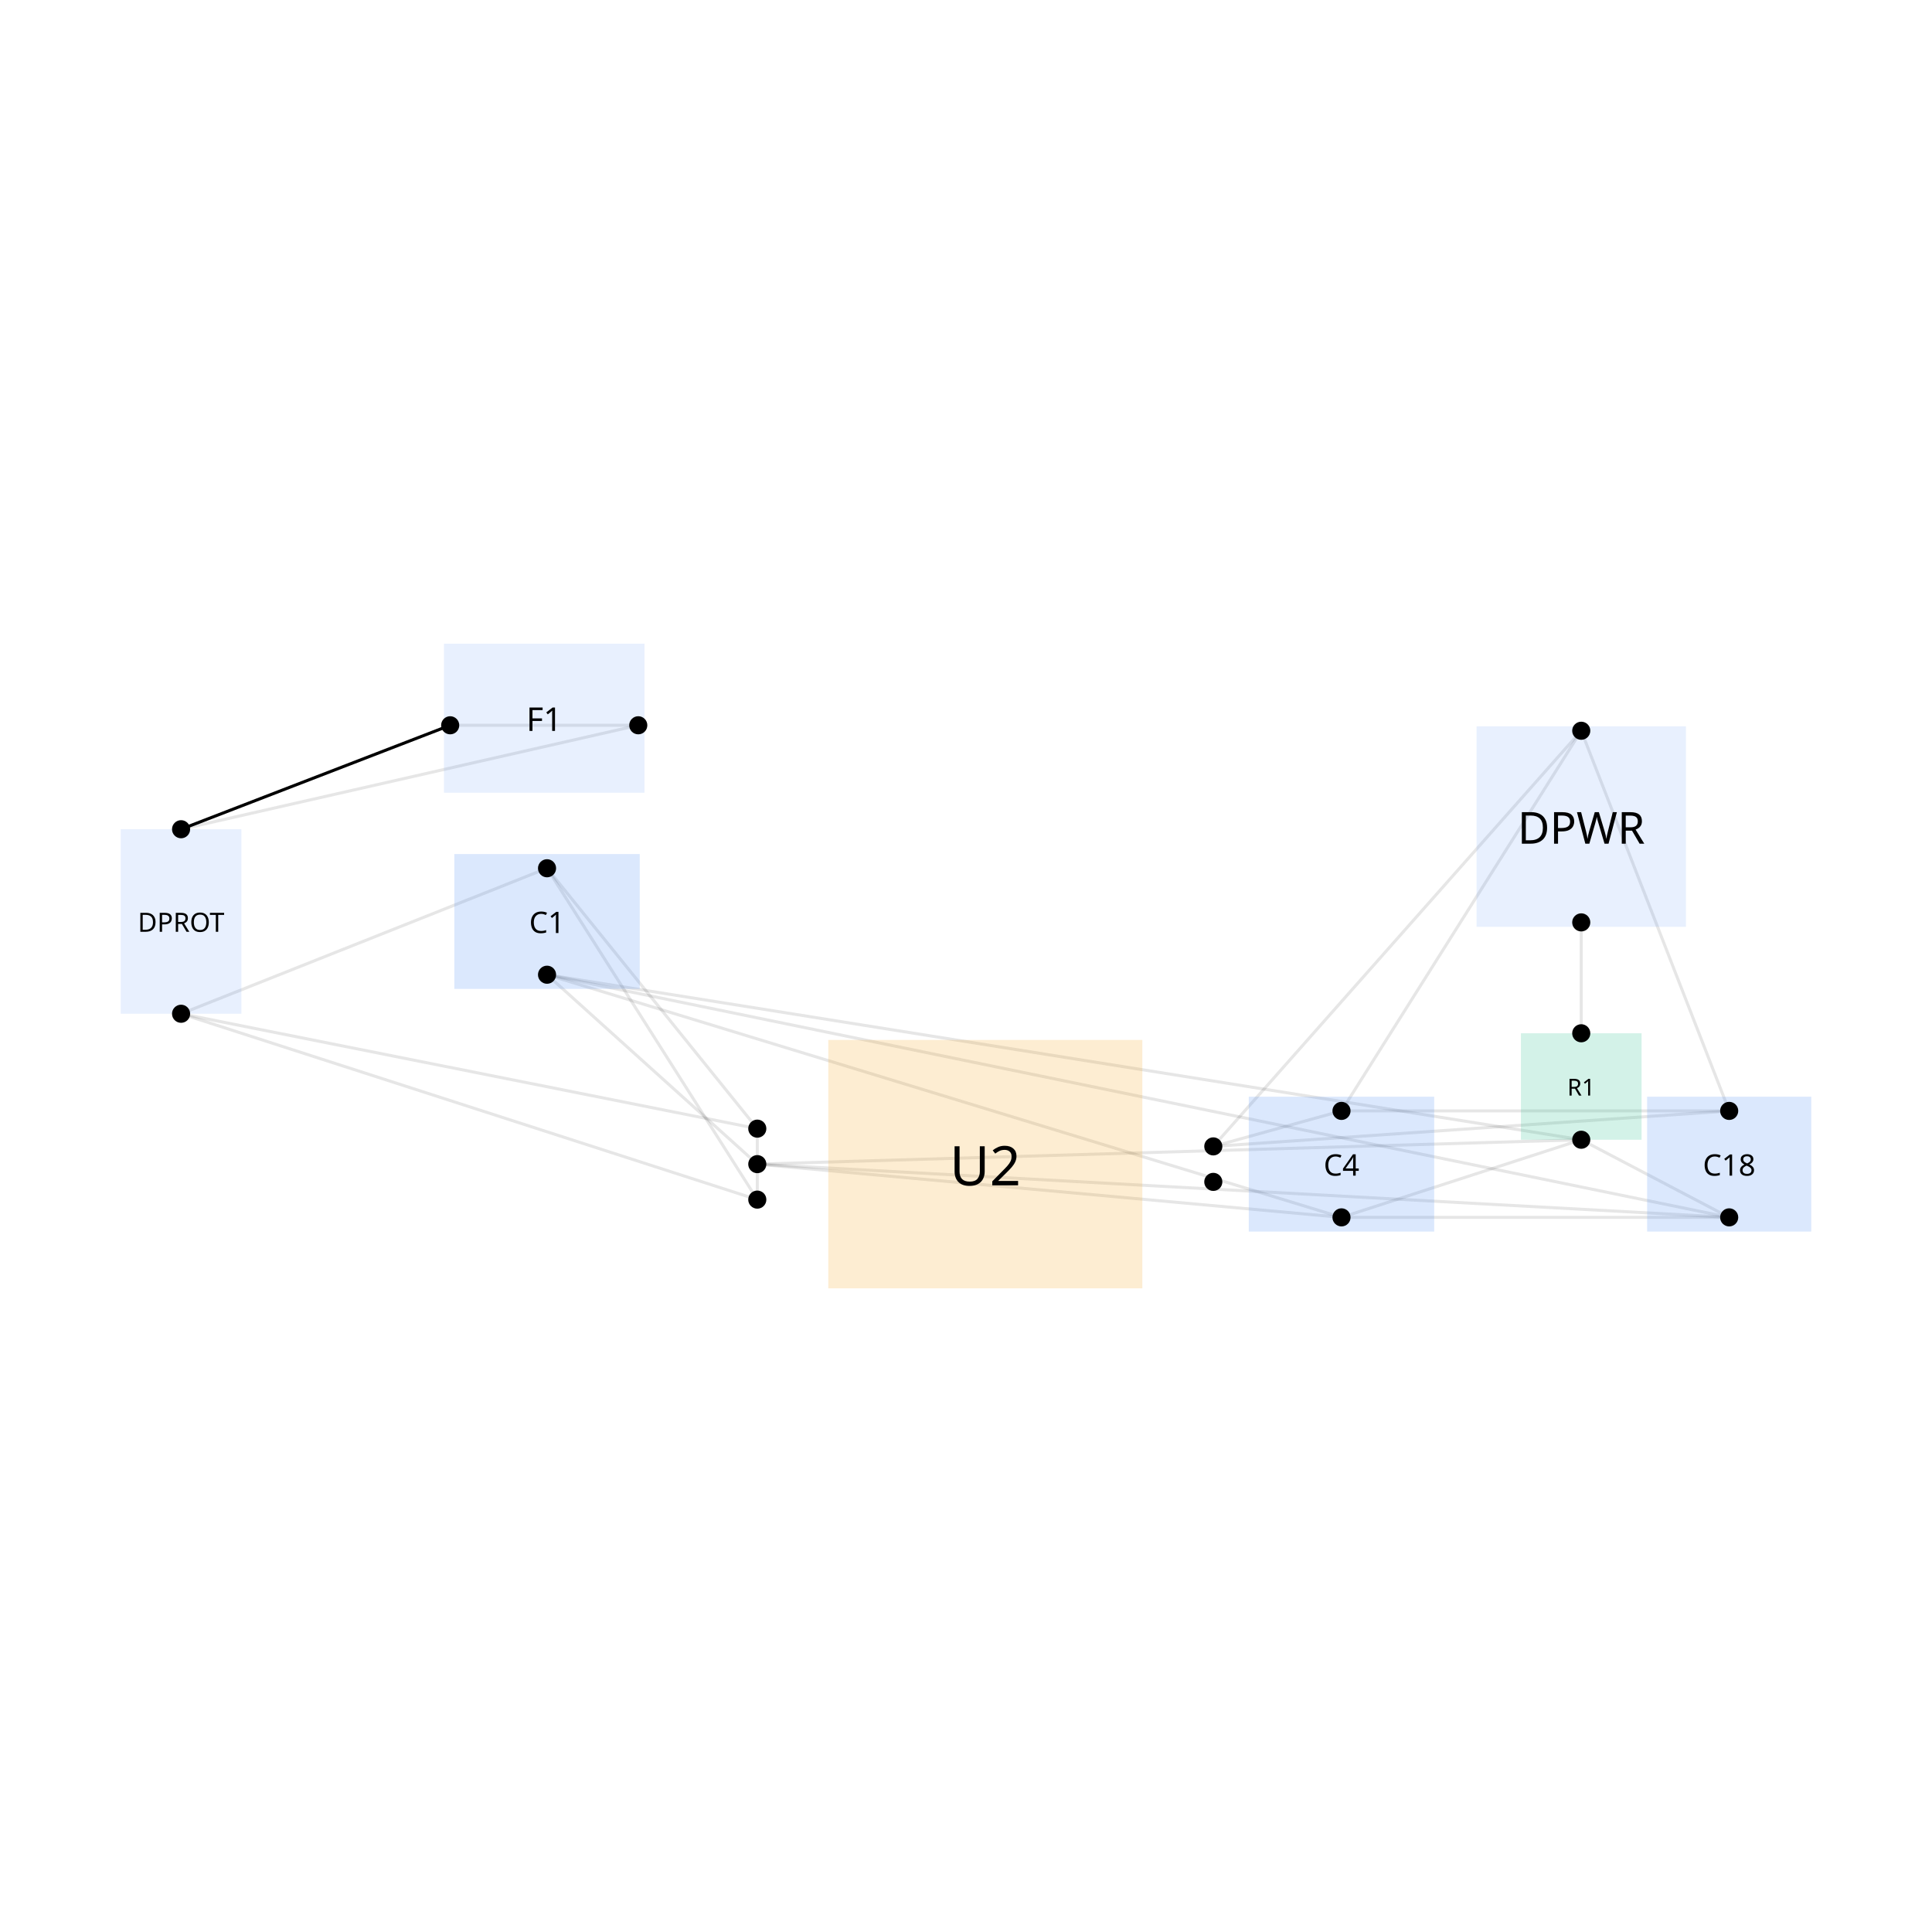
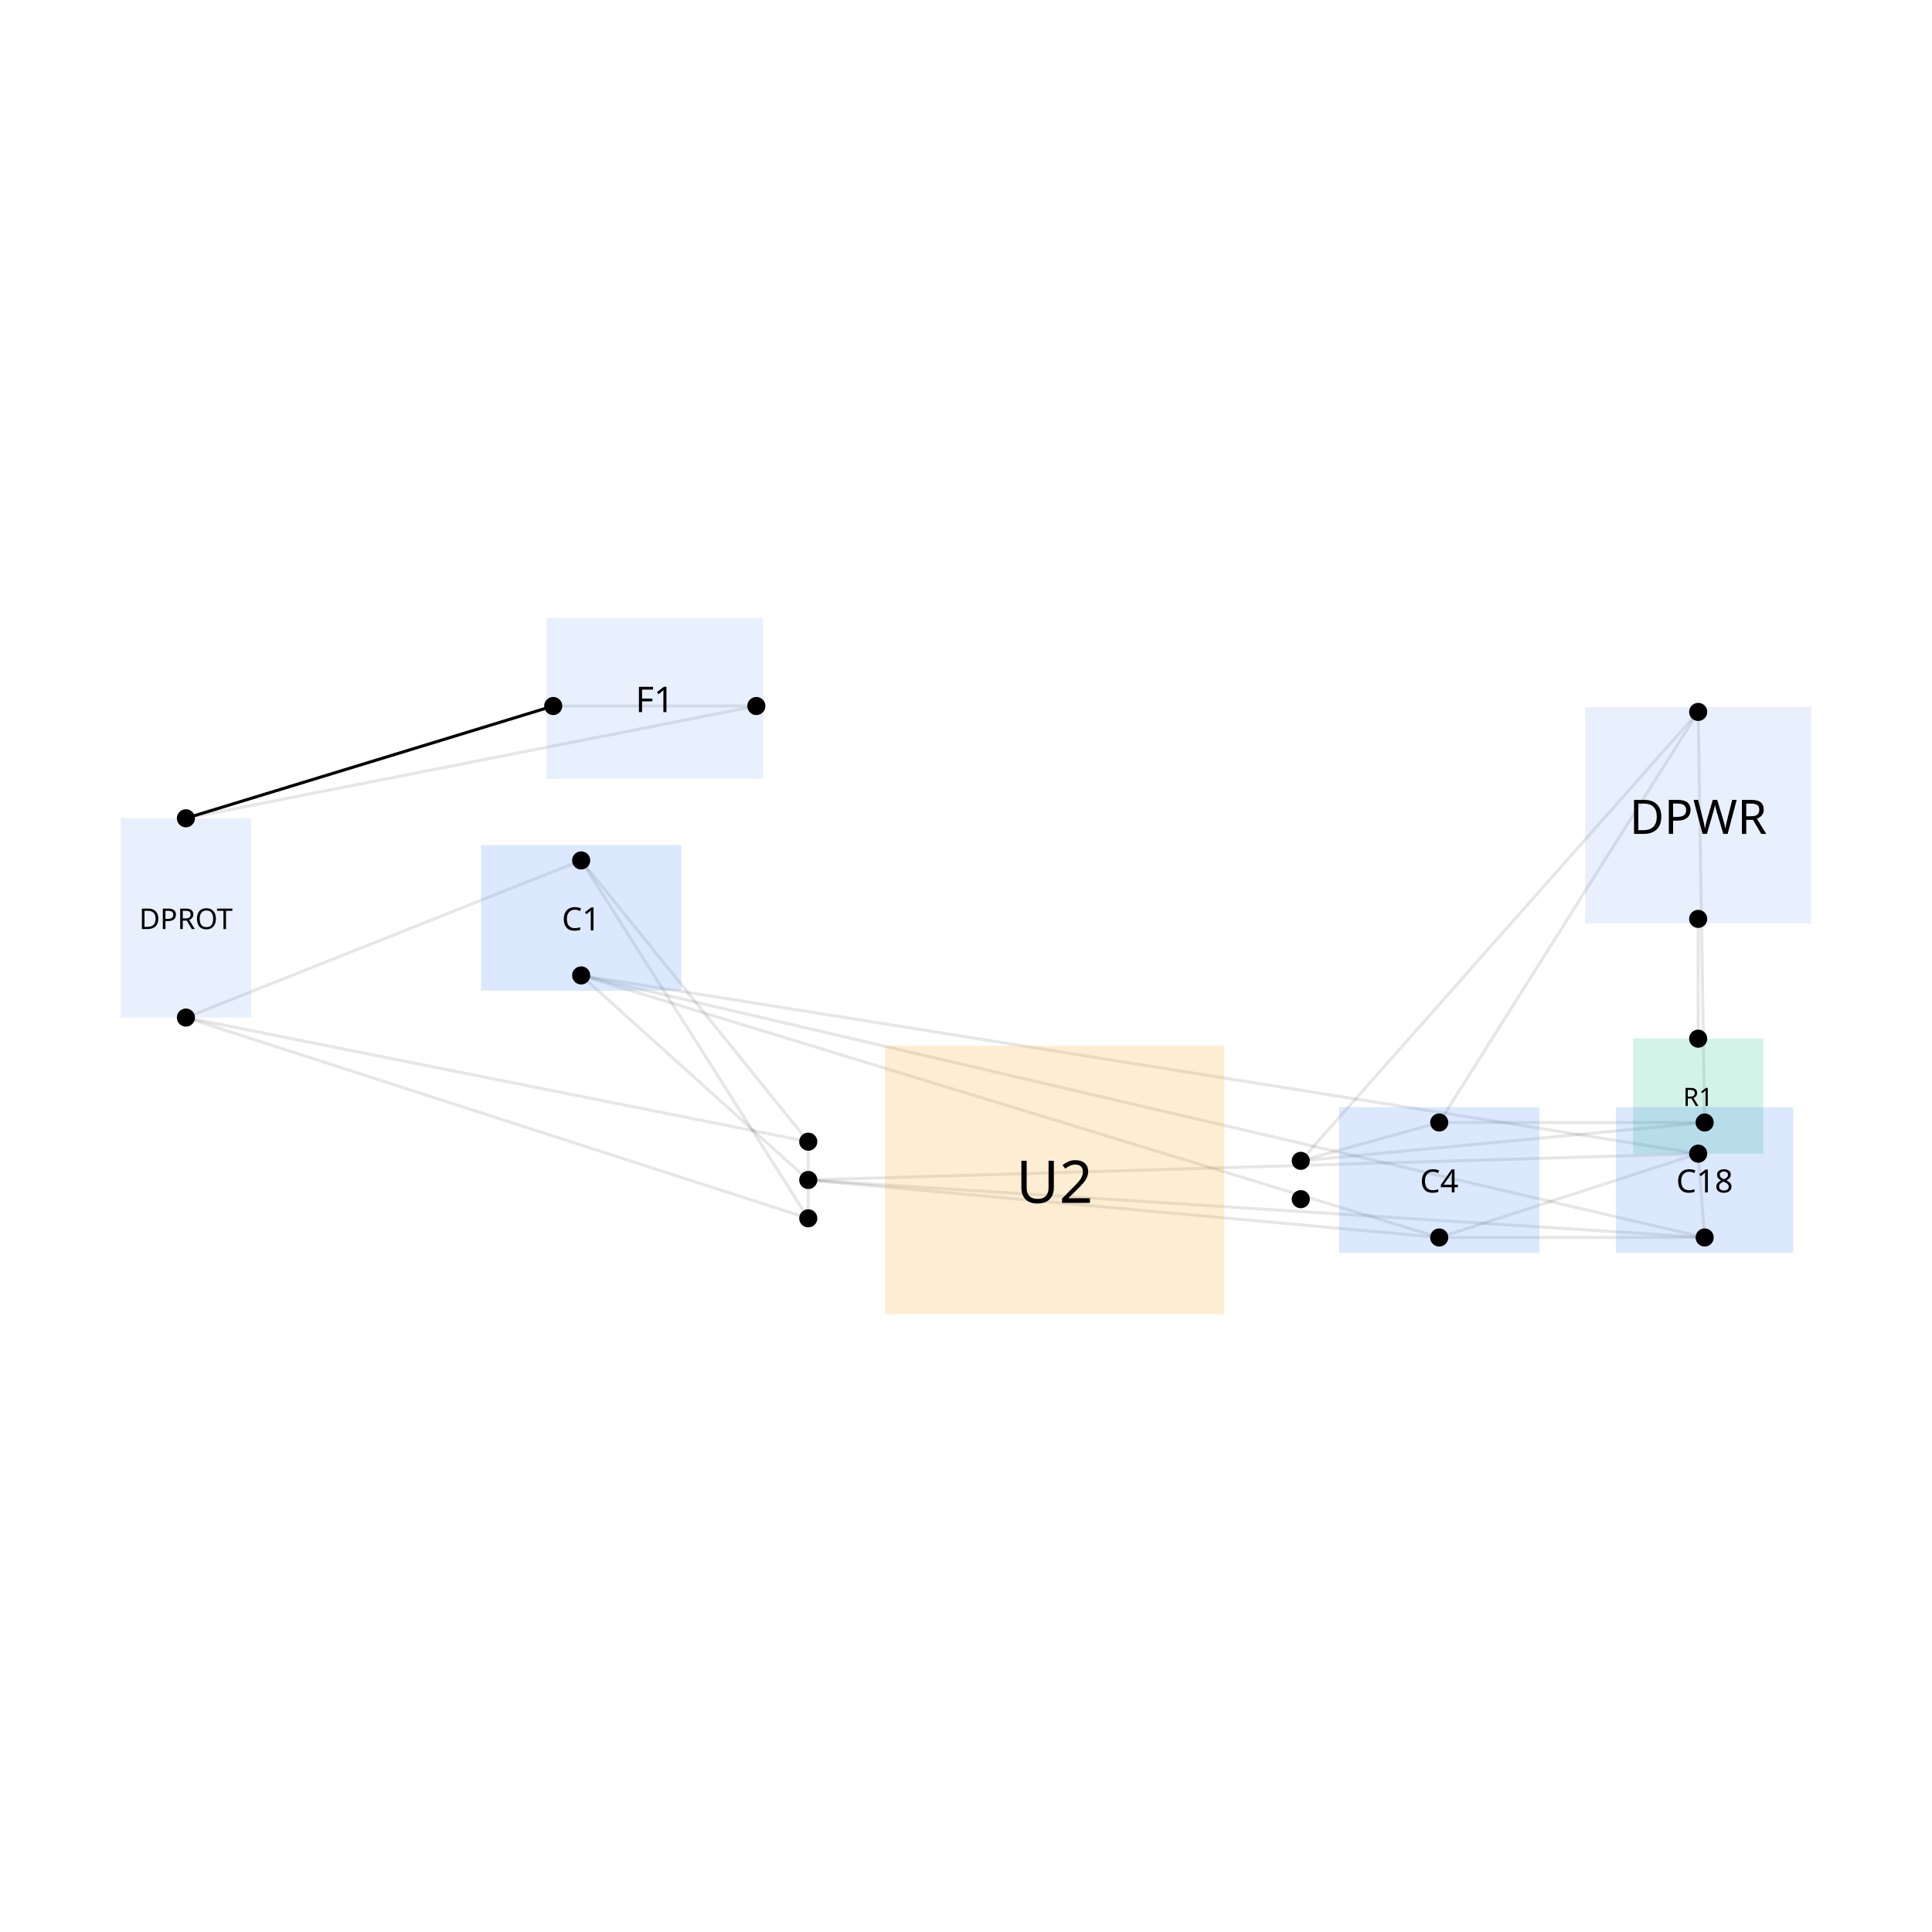
<svg xmlns="http://www.w3.org/2000/svg" width="640" height="640" viewBox="0 0 640 640">
  <rect width="100%" height="100%" fill="white" />
  <g>
-     <polyline data-points="-4.532499999999999,1.8875000000000002 -1.9558333333333324,2.473333333333333" data-type="line" data-label="" points="59.984,274.693 211.434,240.259" fill="none" stroke="rgba(0,0,0,0.1)" stroke-width="1px" />
+     <polyline data-points="-4.532499999999999,1.8875000000000002 -1.5558333333333325,2.473333333333333" data-type="line" data-label="" points="61.584,271.065 250.552,233.875" fill="none" stroke="rgba(0,0,0,0.1)" stroke-width="1px" />
  </g>
  <g>
-     <polyline data-points="-4.532499999999999,1.8875000000000002 -3.0158333333333323,2.473333333333333" data-type="line" data-label="" points="59.984,274.693 149.13,240.259" fill="none" stroke="rgba(0,0,0,0.1)" stroke-width="1px" />
+     <polyline data-points="-4.532499999999999,1.8875000000000002 -2.615833333333333,2.473333333333333" data-type="line" data-label="" points="61.584,271.065 183.26,233.875" fill="none" stroke="rgba(0,0,0,0.1)" stroke-width="1px" />
  </g>
  <g>
-     <polyline data-points="-1.9558333333333324,2.473333333333333 -3.0158333333333323,2.473333333333333" data-type="line" data-label="" points="211.434,240.259 149.13,240.259" fill="none" stroke="rgba(0,0,0,0.1)" stroke-width="1px" />
+     <polyline data-points="-1.5558333333333325,2.473333333333333 -2.615833333333333,2.473333333333333" data-type="line" data-label="" points="250.552,233.875 183.26,233.875" fill="none" stroke="rgba(0,0,0,0.1)" stroke-width="1px" />
  </g>
  <g>
-     <polyline data-points="-4.532499999999999,0.8475000000000001 -1.2850000000000001,0.2" data-type="line" data-label="" points="59.984,335.821 250.863,373.879" fill="none" stroke="rgba(0,0,0,0.1)" stroke-width="1px" />
+     <polyline data-points="-4.532499999999999,0.8475000000000001 -1.2850000000000001,0.2" data-type="line" data-label="" points="61.584,337.088 267.746,378.193" fill="none" stroke="rgba(0,0,0,0.1)" stroke-width="1px" />
  </g>
  <g>
-     <polyline data-points="-4.532499999999999,0.8475000000000001 -1.2850000000000001,-0.2" data-type="line" data-label="" points="59.984,335.821 250.863,397.39" fill="none" stroke="rgba(0,0,0,0.1)" stroke-width="1px" />
+     <polyline data-points="-4.532499999999999,0.8475000000000001 -1.2850000000000001,-0.2" data-type="line" data-label="" points="61.584,337.088 267.746,403.586" fill="none" stroke="rgba(0,0,0,0.1)" stroke-width="1px" />
  </g>
  <g>
-     <polyline data-points="-4.532499999999999,0.8475000000000001 -2.469999999999999,1.6675000000000002" data-type="line" data-label="" points="59.984,335.821 181.212,287.624" fill="none" stroke="rgba(0,0,0,0.1)" stroke-width="1px" />
+     <polyline data-points="-4.532499999999999,0.8475000000000001 -2.469999999999999,1.6675000000000002" data-type="line" data-label="" points="61.584,337.088 192.518,285.031" fill="none" stroke="rgba(0,0,0,0.1)" stroke-width="1px" />
  </g>
  <g>
-     <polyline data-points="-1.2850000000000001,0.2 -1.2850000000000001,-0.2" data-type="line" data-label="" points="250.863,373.879 250.863,397.39" fill="none" stroke="rgba(0,0,0,0.1)" stroke-width="1px" />
+     <polyline data-points="-1.2850000000000001,0.2 -1.2850000000000001,-0.2" data-type="line" data-label="" points="267.746,378.193 267.746,403.586" fill="none" stroke="rgba(0,0,0,0.1)" stroke-width="1px" />
  </g>
  <g>
-     <polyline data-points="-1.2850000000000001,0.2 -2.469999999999999,1.6675000000000002" data-type="line" data-label="" points="250.863,373.879 181.212,287.624" fill="none" stroke="rgba(0,0,0,0.1)" stroke-width="1px" />
+     <polyline data-points="-1.2850000000000001,0.2 -2.469999999999999,1.6675000000000002" data-type="line" data-label="" points="267.746,378.193 192.518,285.031" fill="none" stroke="rgba(0,0,0,0.1)" stroke-width="1px" />
  </g>
  <g>
-     <polyline data-points="-1.2850000000000001,-0.2 -2.469999999999999,1.6675000000000002" data-type="line" data-label="" points="250.863,397.39 181.212,287.624" fill="none" stroke="rgba(0,0,0,0.1)" stroke-width="1px" />
+     <polyline data-points="-1.2850000000000001,-0.2 -2.469999999999999,1.6675000000000002" data-type="line" data-label="" points="267.746,403.586 192.518,285.031" fill="none" stroke="rgba(0,0,0,0.1)" stroke-width="1px" />
  </g>
  <g>
-     <polyline data-points="-1.2850000000000001,0 -2.469999999999999,1.0675000000000001" data-type="line" data-label="" points="250.863,385.635 181.212,322.89" fill="none" stroke="rgba(0,0,0,0.1)" stroke-width="1px" />
+     <polyline data-points="-1.2850000000000001,0 -2.469999999999999,1.0675000000000001" data-type="line" data-label="" points="267.746,390.889 192.518,323.121" fill="none" stroke="rgba(0,0,0,0.1)" stroke-width="1px" />
  </g>
  <g>
-     <polyline data-points="-1.2850000000000001,0 2.0075,-0.3" data-type="line" data-label="" points="250.863,385.635 444.387,403.268" fill="none" stroke="rgba(0,0,0,0.1)" stroke-width="1px" />
+     <polyline data-points="-1.2850000000000001,0 2.0075,-0.3" data-type="line" data-label="" points="267.746,390.889 476.763,409.934" fill="none" stroke="rgba(0,0,0,0.1)" stroke-width="1px" />
  </g>
  <g>
-     <polyline data-points="-1.2850000000000001,0 3.35875,0.13749999999999934" data-type="line" data-label="" points="250.863,385.635 523.81,377.553" fill="none" stroke="rgba(0,0,0,0.1)" stroke-width="1px" />
+     <polyline data-points="-1.2850000000000001,0 3.35875,0.13749999999999934" data-type="line" data-label="" points="267.746,390.889 562.545,382.161" fill="none" stroke="rgba(0,0,0,0.1)" stroke-width="1px" />
  </g>
  <g>
-     <polyline data-points="-1.2850000000000001,0 4.192500000000001,-0.3" data-type="line" data-label="" points="250.863,385.635 572.816,403.268" fill="none" stroke="rgba(0,0,0,0.1)" stroke-width="1px" />
+     <polyline data-points="-1.2850000000000001,0 3.3924999999999996,-0.3" data-type="line" data-label="" points="267.746,390.889 564.688,409.934" fill="none" stroke="rgba(0,0,0,0.1)" stroke-width="1px" />
  </g>
  <g>
-     <polyline data-points="-2.469999999999999,1.0675000000000001 2.0075,-0.3" data-type="line" data-label="" points="181.212,322.89 444.387,403.268" fill="none" stroke="rgba(0,0,0,0.1)" stroke-width="1px" />
+     <polyline data-points="-2.469999999999999,1.0675000000000001 2.0075,-0.3" data-type="line" data-label="" points="192.518,323.121 476.763,409.934" fill="none" stroke="rgba(0,0,0,0.1)" stroke-width="1px" />
  </g>
  <g>
-     <polyline data-points="-2.469999999999999,1.0675000000000001 3.35875,0.13749999999999934" data-type="line" data-label="" points="181.212,322.89 523.81,377.553" fill="none" stroke="rgba(0,0,0,0.1)" stroke-width="1px" />
+     <polyline data-points="-2.469999999999999,1.0675000000000001 3.35875,0.13749999999999934" data-type="line" data-label="" points="192.518,323.121 562.545,382.161" fill="none" stroke="rgba(0,0,0,0.1)" stroke-width="1px" />
  </g>
  <g>
-     <polyline data-points="-2.469999999999999,1.0675000000000001 4.192500000000001,-0.3" data-type="line" data-label="" points="181.212,322.89 572.816,403.268" fill="none" stroke="rgba(0,0,0,0.1)" stroke-width="1px" />
+     <polyline data-points="-2.469999999999999,1.0675000000000001 3.3924999999999996,-0.3" data-type="line" data-label="" points="192.518,323.121 564.688,409.934" fill="none" stroke="rgba(0,0,0,0.1)" stroke-width="1px" />
  </g>
  <g>
-     <polyline data-points="2.0075,-0.3 3.35875,0.13749999999999934" data-type="line" data-label="" points="444.387,403.268 523.81,377.553" fill="none" stroke="rgba(0,0,0,0.1)" stroke-width="1px" />
+     <polyline data-points="2.0075,-0.3 3.35875,0.13749999999999934" data-type="line" data-label="" points="476.763,409.934 562.545,382.161" fill="none" stroke="rgba(0,0,0,0.1)" stroke-width="1px" />
  </g>
  <g>
-     <polyline data-points="2.0075,-0.3 4.192500000000001,-0.3" data-type="line" data-label="" points="444.387,403.268 572.816,403.268" fill="none" stroke="rgba(0,0,0,0.1)" stroke-width="1px" />
+     <polyline data-points="2.0075,-0.3 3.3924999999999996,-0.3" data-type="line" data-label="" points="476.763,409.934 564.688,409.934" fill="none" stroke="rgba(0,0,0,0.1)" stroke-width="1px" />
  </g>
  <g>
-     <polyline data-points="3.35875,0.13749999999999934 4.192500000000001,-0.3" data-type="line" data-label="" points="523.81,377.553 572.816,403.268" fill="none" stroke="rgba(0,0,0,0.1)" stroke-width="1px" />
+     <polyline data-points="3.35875,0.13749999999999934 3.3924999999999996,-0.3" data-type="line" data-label="" points="562.545,382.161 564.688,409.934" fill="none" stroke="rgba(0,0,0,0.1)" stroke-width="1px" />
  </g>
  <g>
-     <polyline data-points="1.2850000000000001,0.1 2.0075,0.3" data-type="line" data-label="" points="401.921,379.757 444.387,368.001" fill="none" stroke="rgba(0,0,0,0.1)" stroke-width="1px" />
+     <polyline data-points="1.2850000000000001,0.1 2.0075,0.3" data-type="line" data-label="" points="430.897,384.541 476.763,371.845" fill="none" stroke="rgba(0,0,0,0.1)" stroke-width="1px" />
  </g>
  <g>
-     <polyline data-points="1.2850000000000001,0.1 3.35875,2.4424999999999994" data-type="line" data-label="" points="401.921,379.757 523.81,242.071" fill="none" stroke="rgba(0,0,0,0.1)" stroke-width="1px" />
+     <polyline data-points="1.2850000000000001,0.1 3.35875,2.4424999999999994" data-type="line" data-label="" points="430.897,384.541 562.545,235.832" fill="none" stroke="rgba(0,0,0,0.1)" stroke-width="1px" />
  </g>
  <g>
-     <polyline data-points="1.2850000000000001,0.1 4.192500000000001,0.3" data-type="line" data-label="" points="401.921,379.757 572.816,368.001" fill="none" stroke="rgba(0,0,0,0.1)" stroke-width="1px" />
+     <polyline data-points="1.2850000000000001,0.1 3.3924999999999996,0.3" data-type="line" data-label="" points="430.897,384.541 564.688,371.845" fill="none" stroke="rgba(0,0,0,0.1)" stroke-width="1px" />
  </g>
  <g>
-     <polyline data-points="2.0075,0.3 3.35875,2.4424999999999994" data-type="line" data-label="" points="444.387,368.001 523.81,242.071" fill="none" stroke="rgba(0,0,0,0.1)" stroke-width="1px" />
+     <polyline data-points="2.0075,0.3 3.35875,2.4424999999999994" data-type="line" data-label="" points="476.763,371.845 562.545,235.832" fill="none" stroke="rgba(0,0,0,0.1)" stroke-width="1px" />
  </g>
  <g>
-     <polyline data-points="2.0075,0.3 4.192500000000001,0.3" data-type="line" data-label="" points="444.387,368.001 572.816,368.001" fill="none" stroke="rgba(0,0,0,0.1)" stroke-width="1px" />
+     <polyline data-points="2.0075,0.3 3.3924999999999996,0.3" data-type="line" data-label="" points="476.763,371.845 564.688,371.845" fill="none" stroke="rgba(0,0,0,0.1)" stroke-width="1px" />
  </g>
  <g>
-     <polyline data-points="3.35875,2.4424999999999994 4.192500000000001,0.3" data-type="line" data-label="" points="523.81,242.071 572.816,368.001" fill="none" stroke="rgba(0,0,0,0.1)" stroke-width="1px" />
+     <polyline data-points="3.35875,2.4424999999999994 3.3924999999999996,0.3" data-type="line" data-label="" points="562.545,235.832 564.688,371.845" fill="none" stroke="rgba(0,0,0,0.1)" stroke-width="1px" />
  </g>
  <g>
-     <polyline data-points="3.35875,1.3624999999999994 3.35875,0.7374999999999994" data-type="line" data-label="" points="523.81,305.551 523.81,342.286" fill="none" stroke="rgba(0,0,0,0.1)" stroke-width="1px" />
+     <polyline data-points="3.35875,1.3624999999999994 3.35875,0.7374999999999994" data-type="line" data-label="" points="562.545,304.394 562.545,344.071" fill="none" stroke="rgba(0,0,0,0.1)" stroke-width="1px" />
  </g>
  <g>
-     <polyline data-points="-3.0158333333333323,2.473333333333333 -4.532499999999999,1.8875000000000002" data-type="line" data-label="" points="149.13,240.259 59.984,274.693" fill="none" stroke="black" stroke-width="1px" />
+     <polyline data-points="-2.615833333333333,2.473333333333333 -4.532499999999999,1.8875000000000002" data-type="line" data-label="" points="183.26,233.875 61.584,271.065" fill="none" stroke="black" stroke-width="1px" />
  </g>
  <g>
-     <rect data-type="rect" data-label="DPROT" data-x="-4.532499999999999" data-y="1.3675000000000002" x="40" y="274.693" width="39.969" height="61.128" fill="rgba(59, 130, 246, 0.12)" stroke="none" stroke-width="0.017" />
+     <rect data-type="rect" data-label="DPROT" data-x="-4.532499999999999" data-y="1.3675000000000002" x="40" y="271.065" width="43.168" height="66.022" fill="rgba(59, 130, 246, 0.12)" stroke="none" stroke-width="0.016" />
  </g>
  <g>
-     <rect data-type="rect" data-label="F1" data-x="-2.4858333333333325" data-y="2.513333333333333" x="147.073" y="213.221" width="66.418" height="49.373" fill="rgba(59, 130, 246, 0.12)" stroke="none" stroke-width="0.017" />
+     <rect data-type="rect" data-label="F1" data-x="-2.0858333333333325" data-y="2.513333333333333" x="181.038" y="204.672" width="71.736" height="53.326" fill="rgba(59, 130, 246, 0.12)" stroke="none" stroke-width="0.016" />
  </g>
  <g>
-     <rect data-type="rect" data-label="U2" data-x="0" data-y="0" x="274.374" y="344.491" width="104.036" height="82.288" fill="rgba(245, 158, 11, 0.18)" stroke="none" stroke-width="0.017" />
+     <rect data-type="rect" data-label="U2" data-x="0" data-y="0" x="293.139" y="346.451" width="112.365" height="88.876" fill="rgba(245, 158, 11, 0.18)" stroke="none" stroke-width="0.016" />
  </g>
  <g>
-     <rect data-type="rect" data-label="C1" data-x="-2.469999999999999" data-y="1.3675000000000002" x="150.501" y="282.921" width="61.422" height="44.671" fill="rgba(59, 130, 246, 0.18)" stroke="none" stroke-width="0.017" />
+     <rect data-type="rect" data-label="C1" data-x="-2.469999999999999" data-y="1.3675000000000002" x="159.348" y="279.953" width="66.34" height="48.247" fill="rgba(59, 130, 246, 0.18)" stroke="none" stroke-width="0.016" />
  </g>
  <g>
-     <rect data-type="rect" data-label="C4" data-x="2.0075" data-y="0" x="413.676" y="363.299" width="61.422" height="44.671" fill="rgba(59, 130, 246, 0.18)" stroke="none" stroke-width="0.017" />
+     <rect data-type="rect" data-label="C4" data-x="2.0075" data-y="0" x="443.594" y="366.766" width="66.34" height="48.247" fill="rgba(59, 130, 246, 0.18)" stroke="none" stroke-width="0.016" />
  </g>
  <g>
-     <rect data-type="rect" data-label="DPWR" data-x="3.35875" data-y="1.9024999999999994" x="489.131" y="240.602" width="69.357" height="66.418" fill="rgba(59, 130, 246, 0.12)" stroke="none" stroke-width="0.017" />
+     <rect data-type="rect" data-label="DPWR" data-x="3.35875" data-y="1.9024999999999994" x="525.09" y="234.245" width="74.91" height="71.736" fill="rgba(59, 130, 246, 0.12)" stroke="none" stroke-width="0.016" />
  </g>
  <g>
-     <rect data-type="rect" data-label="R1" data-x="3.35875" data-y="0.43749999999999933" x="503.826" y="342.286" width="39.969" height="35.266" fill="rgba(16, 185, 129, 0.18)" stroke="none" stroke-width="0.017" />
+     <rect data-type="rect" data-label="R1" data-x="3.35875" data-y="0.43749999999999933" x="540.961" y="344.071" width="43.168" height="38.09" fill="rgba(16, 185, 129, 0.18)" stroke="none" stroke-width="0.016" />
  </g>
  <g>
-     <rect data-type="rect" data-label="C18" data-x="4.192500000000001" data-y="0" x="545.631" y="363.299" width="54.369" height="44.671" fill="rgba(59, 130, 246, 0.18)" stroke="none" stroke-width="0.017" />
+     <rect data-type="rect" data-label="C18" data-x="3.3924999999999996" data-y="0" x="535.327" y="366.766" width="58.722" height="48.247" fill="rgba(59, 130, 246, 0.18)" stroke="none" stroke-width="0.016" />
  </g>
-   <text data-type="text" data-label="DPROT" data-x="-4.532499999999999" data-y="1.3675000000000002" x="59.984" y="305.257" fill="black" font-size="8.793" font-family="sans-serif" text-anchor="middle" dominant-baseline="central">DPROT</text>
-   <text data-type="text" data-label="F1" data-x="-2.4858333333333325" data-y="2.513333333333333" x="180.282" y="237.908" fill="black" font-size="10.862" font-family="sans-serif" text-anchor="middle" dominant-baseline="central">F1</text>
-   <text data-type="text" data-label="U2" data-x="0" data-y="0" x="326.392" y="385.635" fill="black" font-size="18.103" font-family="sans-serif" text-anchor="middle" dominant-baseline="central">U2</text>
-   <text data-type="text" data-label="C1" data-x="-2.469999999999999" data-y="1.3675000000000002" x="181.212" y="305.257" fill="black" font-size="9.828" font-family="sans-serif" text-anchor="middle" dominant-baseline="central">C1</text>
-   <text data-type="text" data-label="C4" data-x="2.0075" data-y="0" x="444.387" y="385.635" fill="black" font-size="9.828" font-family="sans-serif" text-anchor="middle" dominant-baseline="central">C4</text>
-   <text data-type="text" data-label="DPWR" data-x="3.35875" data-y="1.9024999999999994" x="523.81" y="273.811" fill="black" font-size="14.612" font-family="sans-serif" text-anchor="middle" dominant-baseline="central">DPWR</text>
-   <text data-type="text" data-label="R1" data-x="3.35875" data-y="0.43749999999999933" x="523.81" y="359.92" fill="black" font-size="7.759" font-family="sans-serif" text-anchor="middle" dominant-baseline="central">R1</text>
-   <text data-type="text" data-label="C18" data-x="4.192500000000001" data-y="0" x="572.816" y="385.635" fill="black" font-size="9.828" font-family="sans-serif" text-anchor="middle" dominant-baseline="central">C18</text>
+   <text data-type="text" data-label="DPROT" data-x="-4.532499999999999" data-y="1.3675000000000002" x="61.584" y="304.076" fill="black" font-size="9.497" font-family="sans-serif" text-anchor="middle" dominant-baseline="central">DPROT</text>
+   <text data-type="text" data-label="F1" data-x="-2.0858333333333325" data-y="2.513333333333333" x="216.906" y="231.335" fill="black" font-size="11.732" font-family="sans-serif" text-anchor="middle" dominant-baseline="central">F1</text>
+   <text data-type="text" data-label="U2" data-x="0" data-y="0" x="349.321" y="390.889" fill="black" font-size="19.553" font-family="sans-serif" text-anchor="middle" dominant-baseline="central">U2</text>
+   <text data-type="text" data-label="C1" data-x="-2.469999999999999" data-y="1.3675000000000002" x="192.518" y="304.076" fill="black" font-size="10.614" font-family="sans-serif" text-anchor="middle" dominant-baseline="central">C1</text>
+   <text data-type="text" data-label="C4" data-x="2.0075" data-y="0" x="476.763" y="390.889" fill="black" font-size="10.614" font-family="sans-serif" text-anchor="middle" dominant-baseline="central">C4</text>
+   <text data-type="text" data-label="DPWR" data-x="3.35875" data-y="1.9024999999999994" x="562.545" y="270.113" fill="black" font-size="15.782" font-family="sans-serif" text-anchor="middle" dominant-baseline="central">DPWR</text>
+   <text data-type="text" data-label="R1" data-x="3.35875" data-y="0.43749999999999933" x="562.545" y="363.116" fill="black" font-size="8.38" font-family="sans-serif" text-anchor="middle" dominant-baseline="central">R1</text>
+   <text data-type="text" data-label="C18" data-x="3.3924999999999996" data-y="0" x="564.688" y="390.889" fill="black" font-size="10.614" font-family="sans-serif" text-anchor="middle" dominant-baseline="central">C18</text>
  <g>
-     <circle data-type="point" data-label="DPROT.1 (unnamedsubcircuitsubcircuit_source_group_0_connectivity_net0)" data-x="-4.532499999999999" data-y="1.8875000000000002" cx="59.984" cy="274.693" r="3" fill="black" />
+     <circle data-type="point" data-label="DPROT.1 (unnamedsubcircuitsubcircuit_source_group_0_connectivity_net0)" data-x="-4.532499999999999" data-y="1.8875000000000002" cx="61.584" cy="271.065" r="3" fill="black" />
  </g>
  <g>
-     <circle data-type="point" data-label="DPROT.2 (unnamedsubcircuitsubcircuit_source_group_0_connectivity_net1)" data-x="-4.532499999999999" data-y="0.8475000000000001" cx="59.984" cy="335.821" r="3" fill="black" />
+     <circle data-type="point" data-label="DPROT.2 (unnamedsubcircuitsubcircuit_source_group_0_connectivity_net1)" data-x="-4.532499999999999" data-y="0.8475000000000001" cx="61.584" cy="337.088" r="3" fill="black" />
  </g>
  <g>
-     <circle data-type="point" data-label="F1.1 (unnamedsubcircuitsubcircuit_source_group_0_connectivity_net0)" data-x="-1.9558333333333324" data-y="2.473333333333333" cx="211.434" cy="240.259" r="3" fill="black" />
+     <circle data-type="point" data-label="F1.1 (unnamedsubcircuitsubcircuit_source_group_0_connectivity_net0)" data-x="-1.5558333333333325" data-y="2.473333333333333" cx="250.552" cy="233.875" r="3" fill="black" />
  </g>
  <g>
-     <circle data-type="point" data-label="F1.2 (unnamedsubcircuitsubcircuit_source_group_0_connectivity_net0)" data-x="-3.0158333333333323" data-y="2.473333333333333" cx="149.13" cy="240.259" r="3" fill="black" />
+     <circle data-type="point" data-label="F1.2 (unnamedsubcircuitsubcircuit_source_group_0_connectivity_net0)" data-x="-2.615833333333333" data-y="2.473333333333333" cx="183.26" cy="233.875" r="3" fill="black" />
  </g>
  <g>
-     <circle data-type="point" data-label="U2.1 (unnamedsubcircuitsubcircuit_source_group_0_connectivity_net1)" data-x="-1.2850000000000001" data-y="0.2" cx="250.863" cy="373.879" r="3" fill="black" />
+     <circle data-type="point" data-label="U2.1 (unnamedsubcircuitsubcircuit_source_group_0_connectivity_net1)" data-x="-1.2850000000000001" data-y="0.2" cx="267.746" cy="378.193" r="3" fill="black" />
  </g>
  <g>
-     <circle data-type="point" data-label="U2.2 (unnamedsubcircuitsubcircuit_source_group_0_connectivity_net3)" data-x="-1.2850000000000001" data-y="0" cx="250.863" cy="385.635" r="3" fill="black" />
+     <circle data-type="point" data-label="U2.2 (unnamedsubcircuitsubcircuit_source_group_0_connectivity_net3)" data-x="-1.2850000000000001" data-y="0" cx="267.746" cy="390.889" r="3" fill="black" />
  </g>
  <g>
-     <circle data-type="point" data-label="U2.3 (unnamedsubcircuitsubcircuit_source_group_0_connectivity_net1)" data-x="-1.2850000000000001" data-y="-0.2" cx="250.863" cy="397.39" r="3" fill="black" />
+     <circle data-type="point" data-label="U2.3 (unnamedsubcircuitsubcircuit_source_group_0_connectivity_net1)" data-x="-1.2850000000000001" data-y="-0.2" cx="267.746" cy="403.586" r="3" fill="black" />
  </g>
  <g>
-     <circle data-type="point" data-label="U2.4" data-x="1.2850000000000001" data-y="-0.1" cx="401.921" cy="391.512" r="3" fill="black" />
+     <circle data-type="point" data-label="U2.4" data-x="1.2850000000000001" data-y="-0.1" cx="430.897" cy="397.238" r="3" fill="black" />
  </g>
  <g>
-     <circle data-type="point" data-label="U2.5 (unnamedsubcircuitsubcircuit_source_group_0_connectivity_net2)" data-x="1.2850000000000001" data-y="0.1" cx="401.921" cy="379.757" r="3" fill="black" />
+     <circle data-type="point" data-label="U2.5 (unnamedsubcircuitsubcircuit_source_group_0_connectivity_net2)" data-x="1.2850000000000001" data-y="0.1" cx="430.897" cy="384.541" r="3" fill="black" />
  </g>
  <g>
-     <circle data-type="point" data-label="C1.1 (unnamedsubcircuitsubcircuit_source_group_0_connectivity_net1)" data-x="-2.469999999999999" data-y="1.6675000000000002" cx="181.212" cy="287.624" r="3" fill="black" />
+     <circle data-type="point" data-label="C1.1 (unnamedsubcircuitsubcircuit_source_group_0_connectivity_net1)" data-x="-2.469999999999999" data-y="1.6675000000000002" cx="192.518" cy="285.031" r="3" fill="black" />
  </g>
  <g>
-     <circle data-type="point" data-label="C1.2 (unnamedsubcircuitsubcircuit_source_group_0_connectivity_net3)" data-x="-2.469999999999999" data-y="1.0675000000000001" cx="181.212" cy="322.89" r="3" fill="black" />
+     <circle data-type="point" data-label="C1.2 (unnamedsubcircuitsubcircuit_source_group_0_connectivity_net3)" data-x="-2.469999999999999" data-y="1.0675000000000001" cx="192.518" cy="323.121" r="3" fill="black" />
  </g>
  <g>
-     <circle data-type="point" data-label="C4.1 (unnamedsubcircuitsubcircuit_source_group_0_connectivity_net2)" data-x="2.0075" data-y="0.3" cx="444.387" cy="368.001" r="3" fill="black" />
+     <circle data-type="point" data-label="C4.1 (unnamedsubcircuitsubcircuit_source_group_0_connectivity_net2)" data-x="2.0075" data-y="0.3" cx="476.763" cy="371.845" r="3" fill="black" />
  </g>
  <g>
-     <circle data-type="point" data-label="C4.2 (unnamedsubcircuitsubcircuit_source_group_0_connectivity_net3)" data-x="2.0075" data-y="-0.3" cx="444.387" cy="403.268" r="3" fill="black" />
+     <circle data-type="point" data-label="C4.2 (unnamedsubcircuitsubcircuit_source_group_0_connectivity_net3)" data-x="2.0075" data-y="-0.3" cx="476.763" cy="409.934" r="3" fill="black" />
  </g>
  <g>
-     <circle data-type="point" data-label="DPWR.1 (unnamedsubcircuitsubcircuit_source_group_0_connectivity_net2)" data-x="3.35875" data-y="2.4424999999999994" cx="523.81" cy="242.071" r="3" fill="black" />
+     <circle data-type="point" data-label="DPWR.1 (unnamedsubcircuitsubcircuit_source_group_0_connectivity_net2)" data-x="3.35875" data-y="2.4424999999999994" cx="562.545" cy="235.832" r="3" fill="black" />
  </g>
  <g>
-     <circle data-type="point" data-label="DPWR.2 (unnamedsubcircuitsubcircuit_source_group_0_connectivity_net4)" data-x="3.35875" data-y="1.3624999999999994" cx="523.81" cy="305.551" r="3" fill="black" />
+     <circle data-type="point" data-label="DPWR.2 (unnamedsubcircuitsubcircuit_source_group_0_connectivity_net4)" data-x="3.35875" data-y="1.3624999999999994" cx="562.545" cy="304.394" r="3" fill="black" />
  </g>
  <g>
-     <circle data-type="point" data-label="R1.1 (unnamedsubcircuitsubcircuit_source_group_0_connectivity_net4)" data-x="3.35875" data-y="0.7374999999999994" cx="523.81" cy="342.286" r="3" fill="black" />
+     <circle data-type="point" data-label="R1.1 (unnamedsubcircuitsubcircuit_source_group_0_connectivity_net4)" data-x="3.35875" data-y="0.7374999999999994" cx="562.545" cy="344.071" r="3" fill="black" />
  </g>
  <g>
-     <circle data-type="point" data-label="R1.2 (unnamedsubcircuitsubcircuit_source_group_0_connectivity_net3)" data-x="3.35875" data-y="0.13749999999999934" cx="523.81" cy="377.553" r="3" fill="black" />
+     <circle data-type="point" data-label="R1.2 (unnamedsubcircuitsubcircuit_source_group_0_connectivity_net3)" data-x="3.35875" data-y="0.13749999999999934" cx="562.545" cy="382.161" r="3" fill="black" />
  </g>
  <g>
-     <circle data-type="point" data-label="C18.1 (unnamedsubcircuitsubcircuit_source_group_0_connectivity_net2)" data-x="4.192500000000001" data-y="0.3" cx="572.816" cy="368.001" r="3" fill="black" />
+     <circle data-type="point" data-label="C18.1 (unnamedsubcircuitsubcircuit_source_group_0_connectivity_net2)" data-x="3.3924999999999996" data-y="0.3" cx="564.688" cy="371.845" r="3" fill="black" />
  </g>
  <g>
-     <circle data-type="point" data-label="C18.2 (unnamedsubcircuitsubcircuit_source_group_0_connectivity_net3)" data-x="4.192500000000001" data-y="-0.3" cx="572.816" cy="403.268" r="3" fill="black" />
+     <circle data-type="point" data-label="C18.2 (unnamedsubcircuitsubcircuit_source_group_0_connectivity_net3)" data-x="3.3924999999999996" data-y="-0.3" cx="564.688" cy="409.934" r="3" fill="black" />
  </g>
  <g id="crosshair" style="display: none">
    <line id="crosshair-h" y1="0" y2="640" stroke="#666" stroke-width="0.5" />
    <line id="crosshair-v" x1="0" x2="640" stroke="#666" stroke-width="0.5" />
    <text id="coordinates" font-family="monospace" font-size="12" fill="#666" />
  </g>
</svg>
